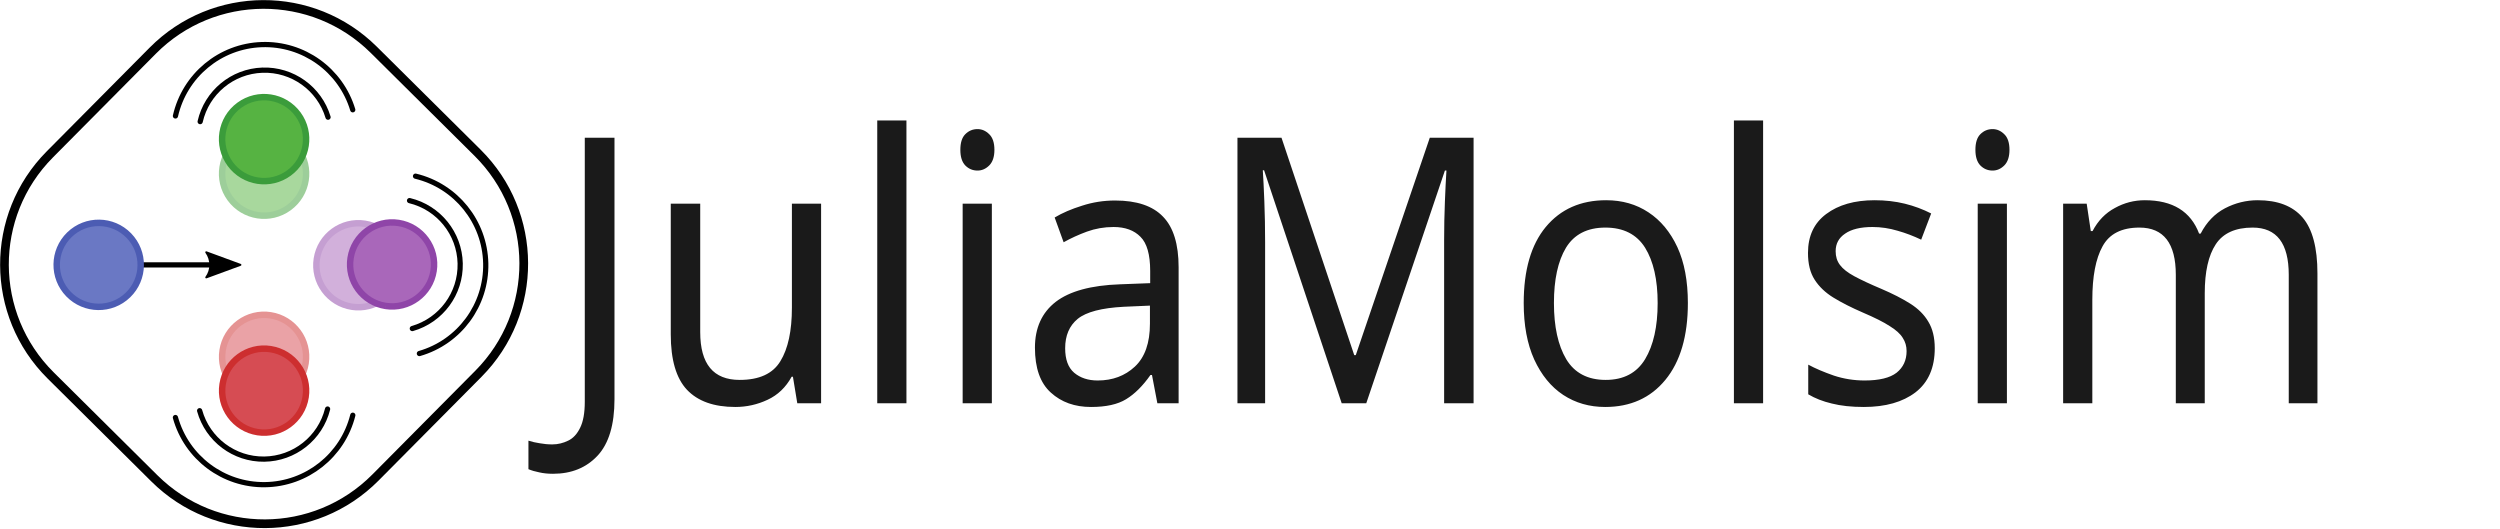
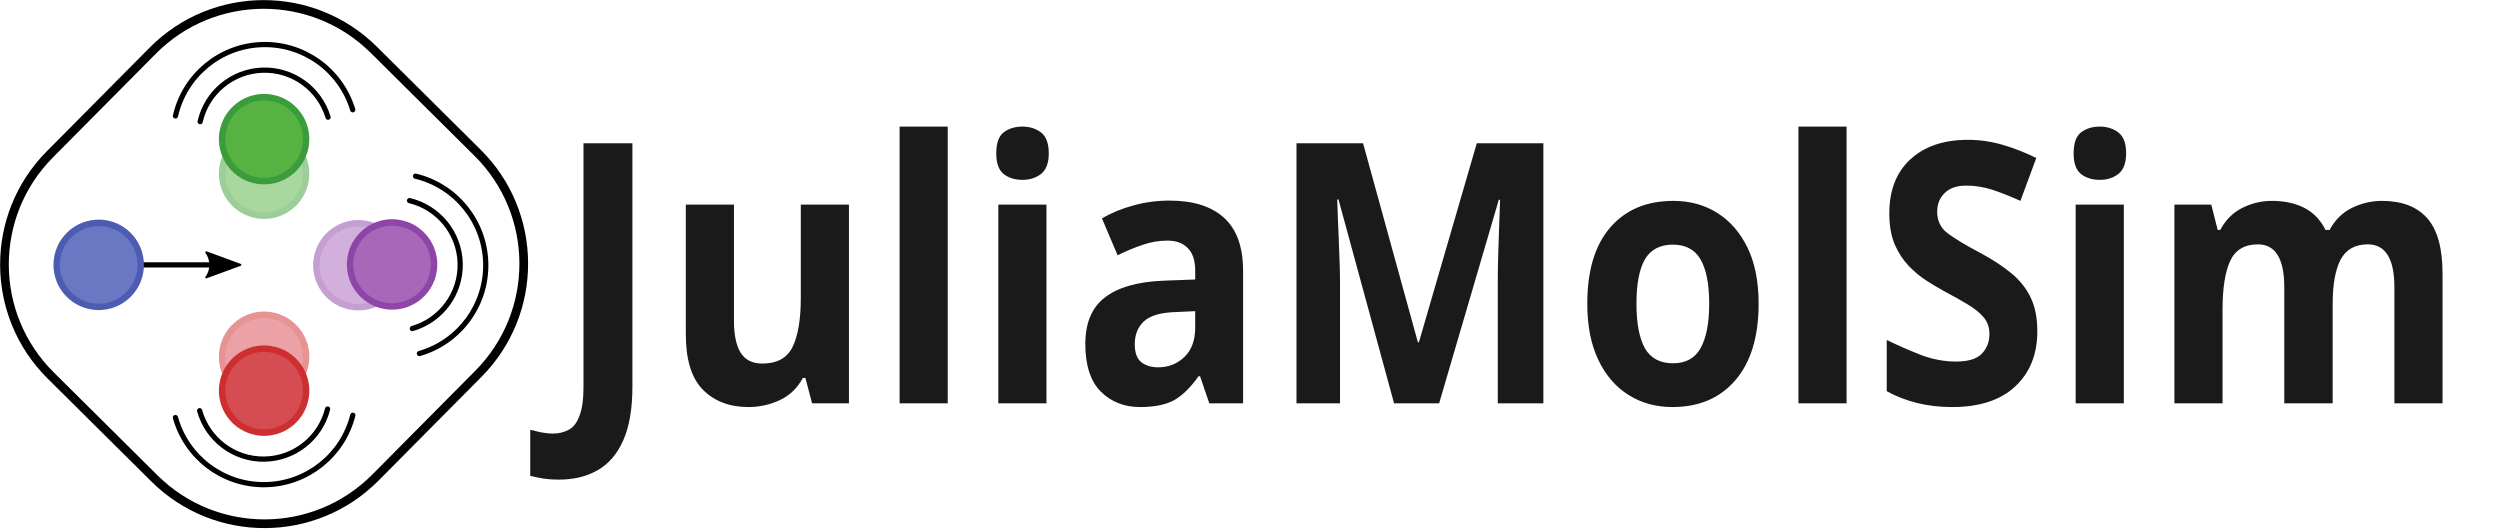
<svg xmlns="http://www.w3.org/2000/svg" width="143.844mm" height="30.392mm" viewBox="0 0 143.844 30.392" version="1.1" id="svg8">
  <defs id="defs2">
    <marker orient="auto" refY="0" refX="0" id="marker1079" style="overflow:visible">
      <path id="path1077" style="fill:#000000;fill-opacity:1;fill-rule:evenodd;stroke:#000000;stroke-width:0.625;stroke-linejoin:round;stroke-opacity:1" d="M 8.719,4.034 -2.207,0.016 8.719,-4.002 c -1.745,2.372 -1.735,5.617 -6e-7,8.035 z" transform="scale(-0.6)" />
    </marker>
    <marker style="overflow:visible" id="marker931" refX="0" refY="0" orient="auto">
      <path transform="scale(-0.6)" d="M 8.719,4.034 -2.207,0.016 8.719,-4.002 c -1.745,2.372 -1.735,5.617 -6e-7,8.035 z" style="fill:#000000;fill-opacity:1;fill-rule:evenodd;stroke:#000000;stroke-width:0.625;stroke-linejoin:round;stroke-opacity:1" id="path929" />
    </marker>
    <marker style="overflow:visible" id="marker904" refX="0" refY="0" orient="auto">
      <path transform="scale(-0.6)" d="M 8.719,4.034 -2.207,0.016 8.719,-4.002 c -1.745,2.372 -1.735,5.617 -6e-7,8.035 z" style="fill:#000000;fill-opacity:1;fill-rule:evenodd;stroke:#000000;stroke-width:0.625;stroke-linejoin:round;stroke-opacity:1" id="path902" />
    </marker>
    <marker orient="auto" refY="0" refX="0" id="marker1003" style="overflow:visible">
      <path id="path1001" style="fill:#000000;fill-opacity:1;fill-rule:evenodd;stroke:#000000;stroke-width:0.625;stroke-linejoin:round;stroke-opacity:1" d="M 8.719,4.034 -2.207,0.016 8.719,-4.002 c -1.745,2.372 -1.735,5.617 -6e-7,8.035 z" transform="scale(-0.6)" />
    </marker>
    <marker orient="auto" refY="0" refX="0" id="Arrow1Lend" style="overflow:visible">
      <path id="path867" d="M 0,0 5,-5 -12.5,0 5,5 Z" style="fill:#000000;fill-opacity:1;fill-rule:evenodd;stroke:#000000;stroke-width:1pt;stroke-opacity:1" transform="matrix(-0.8,0,0,-0.8,-10,0)" />
    </marker>
    <marker orient="auto" refY="0" refX="0" id="marker1079-6" style="overflow:visible">
      <path id="path1077-2" style="fill:#000000;fill-opacity:1;fill-rule:evenodd;stroke:#000000;stroke-width:0.625;stroke-linejoin:round;stroke-opacity:1" d="M 8.719,4.034 -2.207,0.016 8.719,-4.002 c -1.745,2.372 -1.735,5.617 -6e-7,8.035 z" transform="scale(-0.6)" />
    </marker>
  </defs>
  <g id="layer1" transform="translate(-32.2282,-62.31294)">
    <flowRoot xml:space="preserve" id="flowRoot4825" style="font-style:normal;font-weight:normal;font-size:16px;line-height:1.25;font-family:sans-serif;letter-spacing:0px;word-spacing:0px;fill:#000000;fill-opacity:1;stroke:none">
      <flowRegion id="flowRegion4827">
        <rect id="rect4829" width="486.994" height="331.262" x="221.721" y="296.345" />
      </flowRegion>
      <flowPara id="flowPara4831" />
    </flowRoot>
    <g id="g995" transform="translate(0,-0.1228689)">
      <rect y="8.505" x="75.146" height="26.396" width="26.396" id="rect1117" style="fill:none;fill-opacity:0.483;stroke:#000000;stroke-width:0.5;stroke-miterlimit:4;stroke-dasharray:none;stroke-dashoffset:0;stroke-opacity:1" transform="rotate(44.77741)" ry="8.993" />
      <path d="m 52.478,80.086 c 1.319,0.204 2.554,-0.7 2.758,-2.018 0.204,-1.319 -0.7,-2.554 -2.018,-2.758 -1.319,-0.204 -2.554,0.7 -2.758,2.018 -0.204,1.319 0.699,2.554 2.019,2.758" style="fill:#d2b0db;fill-opacity:1;fill-rule:nonzero;stroke:none;stroke-width:0.012" id="path1119" />
      <path d="m 52.478,80.086 -0.028,0.183 c 1.42,0.22 2.749,-0.753 2.969,-2.173 0.22,-1.42 -0.753,-2.75 -2.173,-2.97 -1.42,-0.22 -2.75,0.753 -2.97,2.173 -0.22,1.42 0.753,2.749 2.173,2.969 l 0.028,-0.183 0.028,-0.183 c -0.61,-0.094 -1.121,-0.426 -1.459,-0.887 -0.337,-0.461 -0.499,-1.05 -0.404,-1.659 0.094,-0.609 0.426,-1.121 0.887,-1.459 0.461,-0.337 1.05,-0.499 1.659,-0.405 0.609,0.095 1.121,0.426 1.459,0.887 0.337,0.461 0.499,1.05 0.404,1.659 -0.094,0.609 -0.426,1.121 -0.887,1.459 -0.461,0.337 -1.05,0.499 -1.659,0.405 l -0.028,0.183" style="fill:#c59fd2;fill-opacity:1;fill-rule:nonzero;stroke:none;stroke-width:0.012" id="path1121" />
      <path id="path1123" style="fill:#a967ba;fill-opacity:1;fill-rule:nonzero;stroke:none;stroke-width:0.012" d="m 54.419,80.04 c 1.319,0.204 2.554,-0.7 2.758,-2.018 0.204,-1.319 -0.7,-2.554 -2.018,-2.758 -1.319,-0.204 -2.554,0.7 -2.758,2.018 -0.204,1.319 0.699,2.554 2.019,2.758" />
      <path id="path1125" style="fill:#8f45a8;fill-opacity:1;fill-rule:nonzero;stroke:none;stroke-width:0.012" d="m 54.419,80.04 -0.028,0.183 c 1.42,0.22 2.749,-0.753 2.969,-2.173 0.22,-1.42 -0.753,-2.75 -2.173,-2.97 -1.42,-0.22 -2.75,0.753 -2.97,2.173 -0.22,1.42 0.753,2.749 2.173,2.969 l 0.028,-0.183 0.028,-0.183 c -0.61,-0.095 -1.121,-0.426 -1.459,-0.887 -0.337,-0.461 -0.499,-1.05 -0.404,-1.659 0.094,-0.609 0.426,-1.121 0.887,-1.459 0.461,-0.337 1.05,-0.499 1.659,-0.405 0.609,0.095 1.121,0.426 1.459,0.887 0.337,0.461 0.499,1.05 0.404,1.659 -0.094,0.609 -0.426,1.121 -0.887,1.459 -0.461,0.337 -1.05,0.499 -1.659,0.405 l -0.028,0.183" />
      <path id="path1131" d="m 38.222,77.677 h 7.442" style="fill:none;stroke:#000000;stroke-width:0.3;stroke-linecap:butt;stroke-linejoin:miter;stroke-miterlimit:4;stroke-dasharray:none;stroke-opacity:1;marker-end:url(#marker1079)" />
      <path id="path1133" style="fill:#6a78c4;fill-opacity:1;fill-rule:nonzero;stroke:none;stroke-width:0.012" d="m 36.174,79.36 c 0.93,0.957 2.461,0.979 3.418,0.048 0.957,-0.93 0.979,-2.461 0.048,-3.418 -0.93,-0.957 -2.461,-0.979 -3.418,-0.048 -0.957,0.93 -0.979,2.461 -0.048,3.418" />
      <path id="path1135" style="fill:#4c5cb3;fill-opacity:1;fill-rule:nonzero;stroke:none;stroke-width:0.012" d="m 36.174,79.36 -0.133,0.129 c 1.002,1.03 2.649,1.054 3.68,0.052 1.031,-1.002 1.054,-2.649 0.052,-3.68 -1.002,-1.031 -2.649,-1.054 -3.68,-0.052 -1.03,1.002 -1.054,2.649 -0.052,3.68 l 0.133,-0.129 0.133,-0.129 c -0.43,-0.442 -0.639,-1.015 -0.631,-1.587 0.008,-0.572 0.234,-1.138 0.676,-1.568 0.442,-0.43 1.015,-0.639 1.587,-0.631 0.572,0.008 1.138,0.234 1.569,0.676 0.43,0.442 0.639,1.015 0.631,1.587 -0.008,0.572 -0.234,1.138 -0.676,1.568 -0.442,0.43 -1.015,0.639 -1.587,0.631 -0.572,-0.008 -1.139,-0.234 -1.569,-0.676 l -0.133,0.129" />
      <path transform="rotate(-150.1714)" d="m -85.198,-36.426 a 3.808,3.808 0 0 1 -4.328,-1.69 3.808,3.808 0 0 1 0.528,-4.617" id="path1139" style="fill:none;fill-opacity:1;fill-rule:nonzero;stroke:#000000;stroke-width:0.3;stroke-linecap:round;stroke-linejoin:miter;stroke-miterlimit:4;stroke-dasharray:none;stroke-dashoffset:0;stroke-opacity:1;paint-order:markers stroke fill" />
      <path style="fill:none;fill-opacity:1;fill-rule:nonzero;stroke:#000000;stroke-width:0.3;stroke-linecap:round;stroke-linejoin:miter;stroke-miterlimit:4;stroke-dasharray:none;stroke-dashoffset:0;stroke-opacity:1;paint-order:markers stroke fill" id="path1141" d="m -84.797,-35.035 a 5.279,5.279 0 0 1 -6.001,-2.343 5.279,5.279 0 0 1 0.732,-6.4" transform="rotate(-150.1714)" />
      <path id="path1147" style="fill:#eaa2a6;fill-opacity:1;fill-rule:nonzero;stroke:none;stroke-width:0.012" d="m 47.794,80.576 c -1.319,-0.204 -2.554,0.7 -2.758,2.018 -0.204,1.319 0.7,2.554 2.018,2.758 1.319,0.204 2.554,-0.7 2.758,-2.018 0.204,-1.319 -0.699,-2.554 -2.019,-2.758" />
      <path id="path1149" style="fill:#e59393;fill-opacity:1;fill-rule:nonzero;stroke:none;stroke-width:0.012" d="m 47.794,80.576 0.028,-0.183 c -1.42,-0.22 -2.749,0.753 -2.969,2.173 -0.22,1.42 0.753,2.75 2.173,2.97 1.42,0.22 2.75,-0.753 2.97,-2.173 0.22,-1.42 -0.753,-2.749 -2.173,-2.969 l -0.028,0.183 -0.028,0.183 c 0.61,0.094 1.121,0.426 1.459,0.887 0.337,0.461 0.499,1.05 0.404,1.659 -0.094,0.609 -0.426,1.121 -0.887,1.459 -0.461,0.337 -1.05,0.499 -1.659,0.405 -0.609,-0.095 -1.121,-0.426 -1.459,-0.887 -0.337,-0.461 -0.499,-1.05 -0.404,-1.659 0.094,-0.609 0.426,-1.121 0.887,-1.459 0.461,-0.337 1.05,-0.499 1.659,-0.405 l 0.028,-0.183" />
      <path d="m 45.474,73.857 c 0.788,1.077 2.3,1.311 3.377,0.523 1.077,-0.788 1.311,-2.3 0.523,-3.377 -0.788,-1.077 -2.3,-1.311 -3.377,-0.523 -1.077,0.788 -1.311,2.3 -0.523,3.377" style="fill:#a8d89d;fill-opacity:1;fill-rule:nonzero;stroke:none;stroke-width:0.012" id="path1151" />
      <path d="m 45.474,73.857 -0.15,0.11 c 0.849,1.16 2.477,1.412 3.637,0.563 1.16,-0.849 1.412,-2.477 0.563,-3.637 -0.849,-1.16 -2.477,-1.412 -3.637,-0.563 -1.16,0.849 -1.412,2.477 -0.563,3.637 l 0.15,-0.11 0.15,-0.11 c -0.364,-0.498 -0.492,-1.094 -0.404,-1.659 0.088,-0.565 0.39,-1.095 0.887,-1.459 0.498,-0.364 1.094,-0.492 1.659,-0.404 0.565,0.088 1.095,0.389 1.459,0.887 0.364,0.498 0.492,1.094 0.404,1.659 -0.088,0.565 -0.389,1.095 -0.887,1.459 -0.498,0.364 -1.094,0.492 -1.659,0.404 -0.565,-0.088 -1.095,-0.389 -1.459,-0.887 l -0.15,0.11" style="fill:#9dce9a;fill-opacity:1;fill-rule:nonzero;stroke:none;stroke-width:0.012" id="path1153" />
      <path d="m 47.794,82.524 c -1.319,-0.204 -2.554,0.7 -2.758,2.018 -0.204,1.319 0.7,2.554 2.018,2.758 1.319,0.204 2.554,-0.7 2.758,-2.018 0.204,-1.319 -0.699,-2.554 -2.019,-2.758" style="fill:#d64c53;fill-opacity:1;fill-rule:nonzero;stroke:none;stroke-width:0.012" id="path1155" />
      <path d="m 47.794,82.524 0.028,-0.183 c -1.42,-0.22 -2.749,0.753 -2.969,2.173 -0.22,1.42 0.753,2.75 2.173,2.97 1.42,0.22 2.75,-0.753 2.97,-2.173 0.22,-1.42 -0.753,-2.749 -2.173,-2.969 l -0.028,0.183 -0.028,0.183 c 0.61,0.095 1.121,0.426 1.459,0.887 0.337,0.461 0.499,1.05 0.404,1.659 -0.094,0.609 -0.426,1.121 -0.887,1.459 -0.461,0.337 -1.05,0.499 -1.659,0.405 -0.609,-0.095 -1.121,-0.426 -1.459,-0.887 -0.337,-0.461 -0.499,-1.05 -0.404,-1.659 0.094,-0.609 0.426,-1.121 0.887,-1.459 0.461,-0.337 1.05,-0.499 1.659,-0.405 l 0.028,-0.183" style="fill:#cd2e2f;fill-opacity:1;fill-rule:nonzero;stroke:none;stroke-width:0.012" id="path1157" />
      <path id="path1161" style="fill:#56b342;fill-opacity:1;fill-rule:nonzero;stroke:none;stroke-width:0.012" d="m 45.474,71.869 c 0.788,1.077 2.3,1.311 3.377,0.523 1.077,-0.788 1.311,-2.3 0.523,-3.377 -0.788,-1.077 -2.3,-1.311 -3.377,-0.523 -1.077,0.788 -1.311,2.3 -0.523,3.377" />
      <path id="path1163" style="fill:#3b9c3b;fill-opacity:1;fill-rule:nonzero;stroke:none;stroke-width:0.012" d="m 45.474,71.869 -0.15,0.11 c 0.849,1.16 2.477,1.412 3.637,0.563 1.16,-0.849 1.412,-2.477 0.563,-3.637 -0.849,-1.16 -2.477,-1.412 -3.637,-0.563 -1.16,0.849 -1.412,2.477 -0.563,3.637 l 0.15,-0.11 0.15,-0.11 c -0.364,-0.498 -0.492,-1.094 -0.404,-1.659 0.088,-0.565 0.39,-1.095 0.887,-1.459 0.498,-0.364 1.094,-0.492 1.659,-0.404 0.565,0.088 1.095,0.389 1.459,0.887 0.364,0.498 0.492,1.094 0.404,1.659 -0.088,0.565 -0.389,1.095 -0.887,1.459 -0.498,0.364 -1.094,0.492 -1.659,0.404 -0.565,-0.088 -1.095,-0.389 -1.459,-0.887 l -0.15,0.11" />
      <path style="fill:none;fill-opacity:1;fill-rule:nonzero;stroke:#000000;stroke-width:0.3;stroke-linecap:round;stroke-linejoin:miter;stroke-miterlimit:4;stroke-dasharray:none;stroke-dashoffset:0;stroke-opacity:1;paint-order:markers stroke fill" id="path1167" d="m 39.413,-71.981 a 3.808,3.808 0 0 1 -4.328,-1.69 3.808,3.808 0 0 1 0.528,-4.617" transform="rotate(119.0855)" />
      <path transform="rotate(119.0855)" d="m 39.819,-70.58 a 5.279,5.279 0 0 1 -6.001,-2.343 5.279,5.279 0 0 1 0.732,-6.4" id="path1169" style="fill:none;fill-opacity:1;fill-rule:nonzero;stroke:#000000;stroke-width:0.3;stroke-linecap:round;stroke-linejoin:miter;stroke-miterlimit:4;stroke-dasharray:none;stroke-dashoffset:0;stroke-opacity:1;paint-order:markers stroke fill" />
      <path transform="matrix(-0.5271733,-0.8497578,-0.8497578,0.5271733,0,0)" d="m -96.18,8.225 a 3.808,3.808 0 0 1 -4.328,-1.69 3.808,3.808 0 0 1 0.528,-4.617" id="path1171" style="fill:none;fill-opacity:1;fill-rule:nonzero;stroke:#000000;stroke-width:0.3;stroke-linecap:round;stroke-linejoin:miter;stroke-miterlimit:4;stroke-dasharray:none;stroke-dashoffset:0;stroke-opacity:1;paint-order:markers stroke fill" />
      <path style="fill:none;fill-opacity:1;fill-rule:nonzero;stroke:#000000;stroke-width:0.3;stroke-linecap:round;stroke-linejoin:miter;stroke-miterlimit:4;stroke-dasharray:none;stroke-dashoffset:0;stroke-opacity:1;paint-order:markers stroke fill" id="path1173" d="m -95.779,9.616 a 5.279,5.279 0 0 1 -6.001,-2.343 5.279,5.279 0 0 1 0.732,-6.4" transform="matrix(-0.5271733,-0.8497578,-0.8497578,0.5271733,0,0)" />
-       <text xml:space="preserve" style="font-style:normal;font-weight:normal;font-size:20.187px;line-height:5.914px;font-family:Sans;letter-spacing:0px;word-spacing:0px;fill:#1a1a1a;fill-opacity:1;stroke:none;stroke-width:0.237px;stroke-linecap:butt;stroke-linejoin:miter;stroke-opacity:1" x="67.992" y="80.764" id="text819-6" transform="scale(0.9430712,1.060365)">
-         <tspan id="tspan817-7" x="67.992" y="80.764" style="font-style:normal;font-variant:normal;font-weight:normal;font-stretch:normal;font-size:20.187px;font-family:'Tamil MN';-inkscape-font-specification:'Tamil MN';fill:#1a1a1a;stroke-width:0.237px">JuliaMolsim</tspan>
+       <text xml:space="preserve" style="font-style:normal;font-weight:normal;font-size:19.756px;line-height:5.788px;font-family:Sans;letter-spacing:0px;word-spacing:0px;fill:#1a1a1a;fill-opacity:1;stroke:none;stroke-width:0.237px;stroke-linecap:butt;stroke-linejoin:miter;stroke-opacity:1" x="67.992" y="80.764" id="text819-6" transform="scale(0.9430712,1.060365)">
+         <tspan id="tspan817-7" x="67.992" y="80.764" style="font-style:normal;font-variant:normal;font-weight:bold;font-stretch:normal;font-size:19.756px;font-family:'Tamil MN';-inkscape-font-specification:'Tamil MN Bold';fill:#1a1a1a;stroke-width:0.237px">JuliaMolSim</tspan>
      </text>
    </g>
  </g>
</svg>
